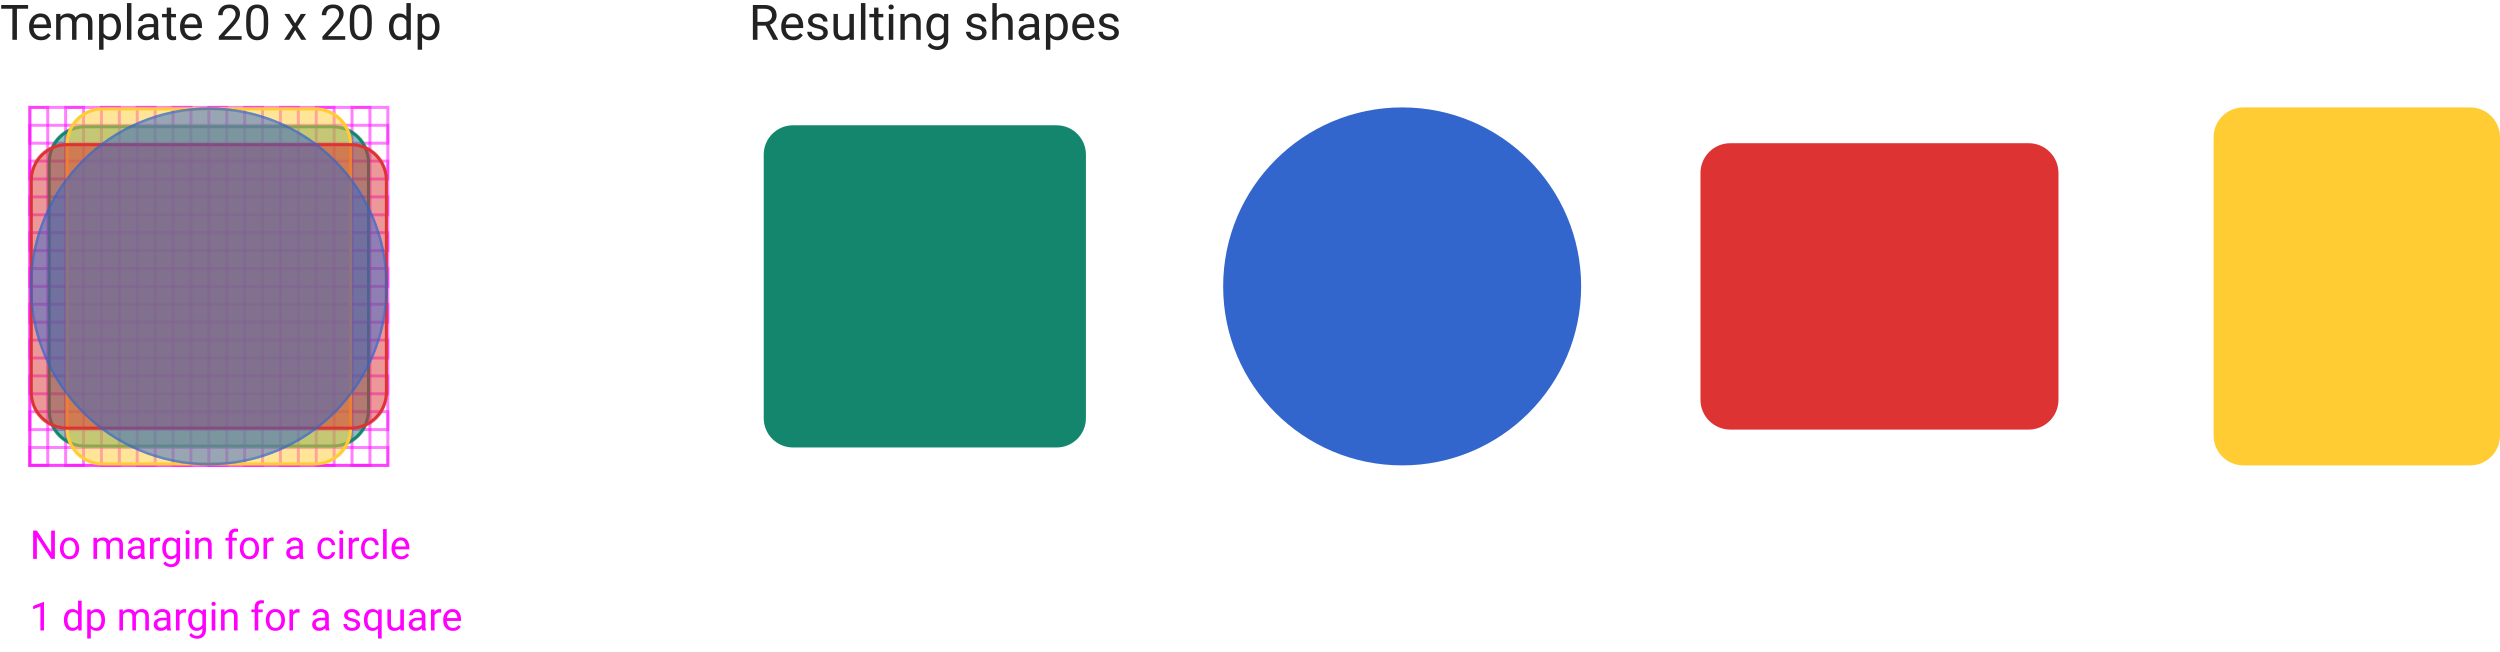
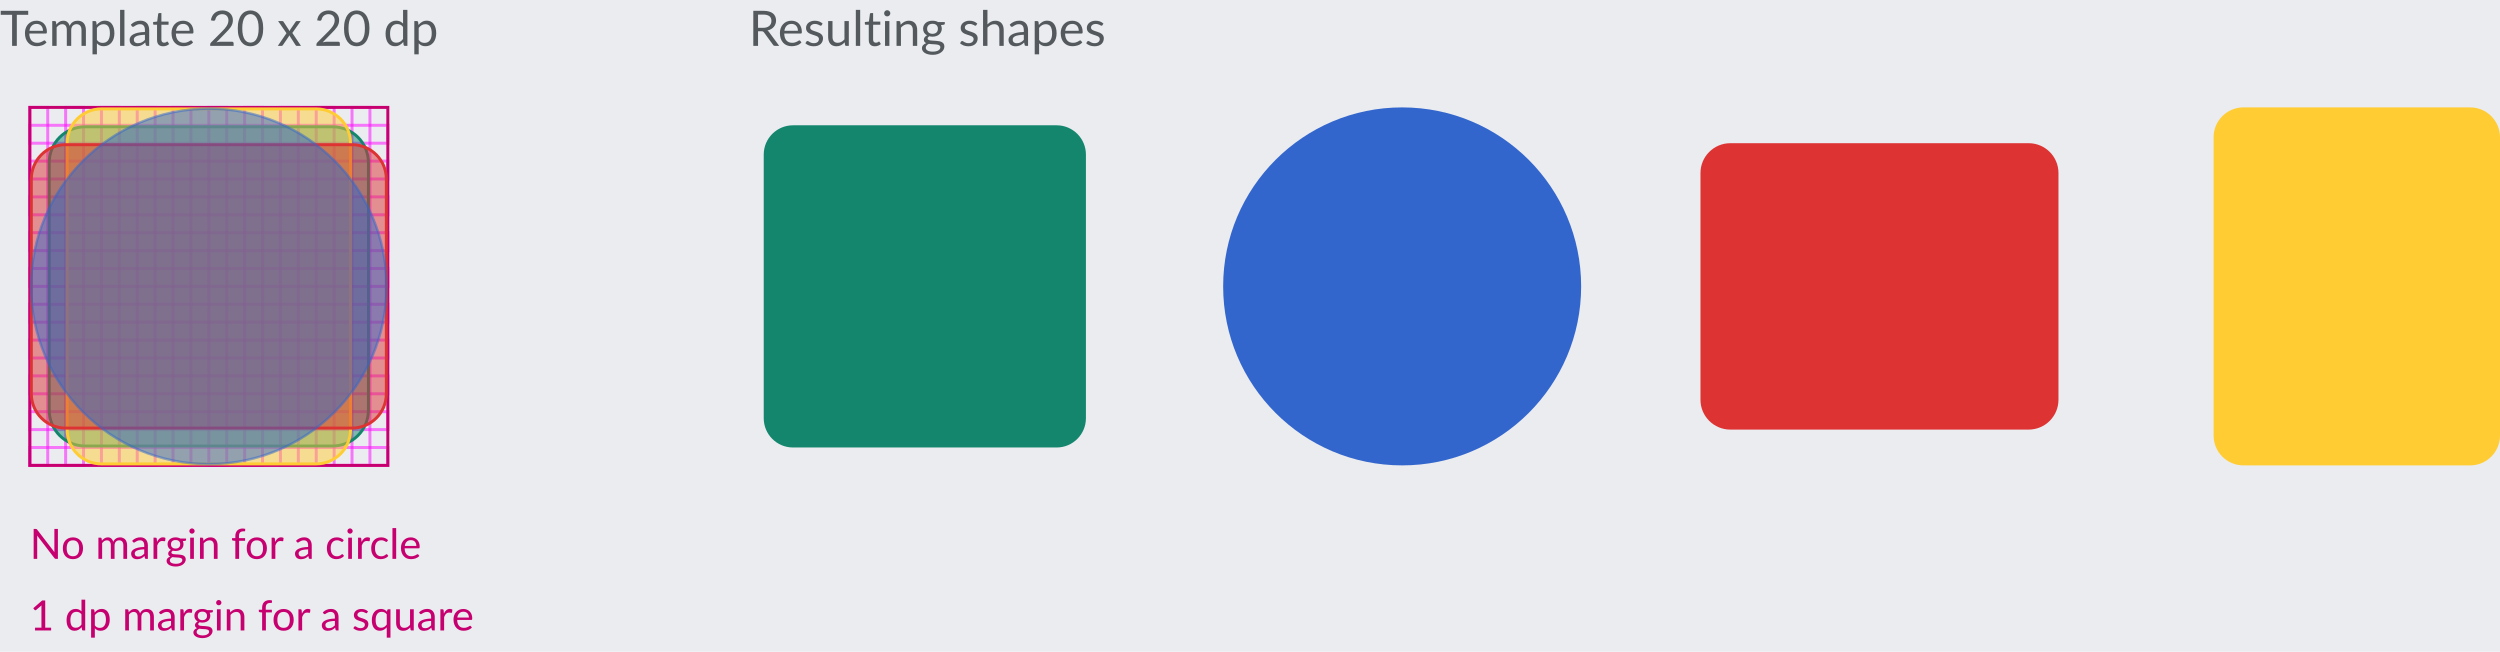
- <svg xmlns="http://www.w3.org/2000/svg" xmlns:xlink="http://www.w3.org/1999/xlink" style="background:#eaecf0" width="817" height="213" viewBox="0 0 817 213">
-   <style>
- 		.ss{font-family:system-ui,-apple-system,BlinkMacSystemFont,'Segoe UI',Roboto,'Oxygen-Sans',Ubuntu,Cantarell,Lato,'Helvetica Neue',Helvetica,Arial,sans-serif}
- 	</style>
-   <defs>
-     <rect id="a" width="105.294" height="105.294" x="5.85" y="5.85" rx="11.699" />
-     <rect id="b" width="93.594" height="116.993" x="11.699" rx="11.699" />
-     <rect id="c" width="116.993" height="93.594" y="11.699" rx="11.699" />
-     <rect id="d" width="116.993" height="116.993" rx="58.496" />
-   </defs>
+ <svg xmlns="http://www.w3.org/2000/svg" width="817" height="213" viewBox="0 0 817 213">
  <g fill="none" fill-rule="evenodd">
-     <path stroke="#f0f" stroke-opacity=".5" stroke-width=".975" d="M115.043 35.098h5.85V152.09h-5.85V35.098zm-11.7 0h5.85V152.09h-5.85V35.098zm-11.699 0h5.85V152.09h-5.85V35.098zm-11.699 0h5.85V152.09h-5.85V35.098zm-11.7 0h5.85V152.09h-5.85V35.098zm-11.698 0h5.85V152.09h-5.85V35.098zm-11.7 0h5.85V152.09h-5.85V35.098zm-11.699 0h5.85V152.09h-5.85V35.098zm-11.7 0h5.85V152.09h-5.85V35.098zm-11.699 0h5.85V152.09h-5.85V35.098z" />
-     <path stroke="#f0f" stroke-opacity=".5" stroke-width=".975" d="M126.742 146.241v5.85H9.75v-5.85h116.993zm0-11.7v5.85H9.75v-5.85h116.993zm0-11.699v5.85H9.75v-5.85h116.993zm0-11.699v5.85H9.75v-5.85h116.993zm0-11.7v5.85H9.75v-5.85h116.993zm0-11.698v5.85H9.75v-5.85h116.993zm0-11.7v5.85H9.75v-5.85h116.993zm0-11.699v5.85H9.75v-5.85h116.993zm0-11.7v5.85H9.75v-5.85h116.993zm0-11.699v5.85H9.75v-5.85h116.993z" />
-     <path stroke="#f0f" stroke-linecap="square" stroke-opacity=".5" stroke-width=".975" d="M9.75 35.098h116.992V152.09H9.75z" />
-     <g transform="translate(9.75 35.098)">
-       <use fill="#14866D" fill-opacity=".5" xlink:href="#a" />
-       <rect width="104.319" height="104.319" x="6.337" y="6.337" stroke="#14866D" stroke-width=".975" rx="11.699" />
+     <path fill="#EAECF0" d="M0 0h817v213H0z" />
+     <g transform="translate(9.749403 35.09785)">
+       <path stroke="#F0F" stroke-opacity=".5" stroke-width=".975" d="M105.294 0h5.85v116.993h-5.85V0zM93.594 0h5.85v116.993h-5.85V0zm-11.699 0h5.85v116.993h-5.85V0zm-11.699 0h5.85v116.993h-5.85V0zM58.496 0h5.85v116.993H58.496V0zM46.797 0h5.85v116.993h-5.85V0zM35.098 0h5.85v116.993h-5.85V0zM23.399 0h5.85v116.993h-5.85V0zM11.699 0h5.85v116.993h-5.85V0zM0 0h5.85v116.993H0V0z" />
+       <path stroke="#F0F" stroke-opacity=".5" stroke-width=".975" d="M116.993 111.143v5.85H0v-5.85h116.993zm0-11.699v5.85H0v-5.85h116.993zm0-11.699v5.85H0v-5.85h116.993zm0-11.699v5.85H0v-5.85h116.993zm0-11.699v5.85H0v-5.85h116.993zm0-11.699v5.85H0v-5.85h116.993zm0-11.699v5.85H0v-5.85h116.993zm0-11.699v5.85H0V29.248h116.993zm0-11.699v5.85H0v-5.85h116.993zm0-11.699v5.85H0V5.85h116.993z" />
+       <path stroke="#C70070" stroke-linecap="square" stroke-width=".975" d="M0 0h116.993v116.993H0z" />
+       <rect width="104.319" height="104.319" x="6.337" y="6.337" fill="#14866D" fill-opacity=".5" stroke="#14866D" stroke-width=".975" rx="11.699" />
+       <path fill="#FC3" fill-opacity=".5" stroke="#FC3" stroke-width=".975" d="M23.399.487c-6.192 0-11.212 5.02-11.212 11.212v93.594c0 6.192 5.02 11.212 11.212 11.212h70.196c6.192 0 11.212-5.02 11.212-11.212V11.699c0-6.192-5.02-11.212-11.212-11.212H23.399z" />
+       <path fill="#D33" fill-opacity=".5" stroke="#D33" stroke-width=".975" d="M11.699 12.187c-6.192 0-11.212 5.02-11.212 11.212v70.196c0 6.192 5.02 11.212 11.212 11.212h93.594c6.192 0 11.212-5.02 11.212-11.212V23.399c0-6.192-5.02-11.212-11.212-11.212H11.699z" />
+       <path fill="#36C" fill-opacity=".5" stroke="#36C" stroke-opacity=".5" stroke-width=".812" d="M58.496.406C26.414.406.406 26.414.406 58.496c0 32.082 26.008 58.09 58.09 58.09 32.082 0 58.09-26.008 58.09-58.09 0-32.082-26.008-58.09-58.09-58.09z" />
    </g>
-     <g transform="translate(9.75 35.098)">
-       <use fill="#fc3" fill-opacity=".5" xlink:href="#b" />
-       <rect width="92.619" height="116.018" x="12.187" y=".487" stroke="#fc3" stroke-width=".975" rx="11.699" />
-     </g>
-     <g transform="translate(9.75 35.098)">
-       <use fill="#d33" fill-opacity=".5" xlink:href="#c" />
-       <rect width="116.018" height="92.619" x=".487" y="12.187" stroke="#d33" stroke-width=".975" rx="11.699" />
-     </g>
-     <g transform="translate(9.75 35.098)">
-       <use fill="#36c" fill-opacity=".5" xlink:href="#d" />
-       <rect width="116.18" height="116.18" x=".406" y=".406" stroke="#36c" stroke-opacity=".5" stroke-width=".812" rx="58.09" />
-     </g>
-     <text fill="#f0f" class="ss" font-size="13">
+     <text fill="#C70070" font-family="Lato-Regular, Lato" font-size="13.649">
      <tspan x="9.749" y="182.64">No margin for a circle</tspan>
      <tspan x="9.749" y="206.038">1 dp margin for a square</tspan>
    </text>
-     <text fill="#222" class="ss" font-size="16">
-       <tspan x="0" y="13">Template 20 x 20 dp</tspan>
+     <text fill="#54595D" font-family="Lato-Regular, Lato" font-size="16">
+       <tspan x="0" y="15">Template 20 x 20 dp</tspan>
    </text>
-     <text fill="#222" class="ss" font-size="16">
-       <tspan x="244.71" y="13">Resulting shapes</tspan>
+     <text fill="#54595D" font-family="Lato-Regular, Lato" font-size="16">
+       <tspan x="244.71" y="15">Resulting shapes</tspan>
    </text>
-     <rect width="93.594" height="116.993" x="723.406" y="35.098" fill="#fc3" rx="9.749" />
-     <rect width="116.993" height="93.594" x="555.716" y="46.797" fill="#d33" rx="9.749" />
-     <rect width="116.993" height="116.993" x="399.726" y="35.098" fill="#36c" rx="58.496" />
-     <rect width="105.294" height="105.294" x="249.585" y="40.947" fill="#14866d" rx="9.572" />
+     <path fill="#FC3" d="M733.155 35.098h74.095c5.384 0 9.749 4.365 9.749 9.749v97.494c0 5.384-4.365 9.749-9.749 9.749h-74.095c-5.384 0-9.749-4.365-9.749-9.749V44.847c0-5.384 4.365-9.749 9.749-9.749z" />
+     <path fill="#D33" d="M565.465 46.797h97.494c5.384 0 9.749 4.365 9.749 9.749v74.095c0 5.384-4.365 9.749-9.749 9.749h-97.494c-5.384 0-9.749-4.365-9.749-9.749V56.547c0-5.384 4.365-9.749 9.749-9.749z" />
+     <path fill="#36C" d="M458.222 35.098c32.307 0 58.496 26.19 58.496 58.496 0 32.307-26.19 58.496-58.496 58.496s-58.496-26.19-58.496-58.496c0-32.307 26.19-58.496 58.496-58.496z" />
+     <rect width="105.294" height="105.294" x="249.585" y="40.947" fill="#14866D" rx="9.572" />
  </g>
</svg>
